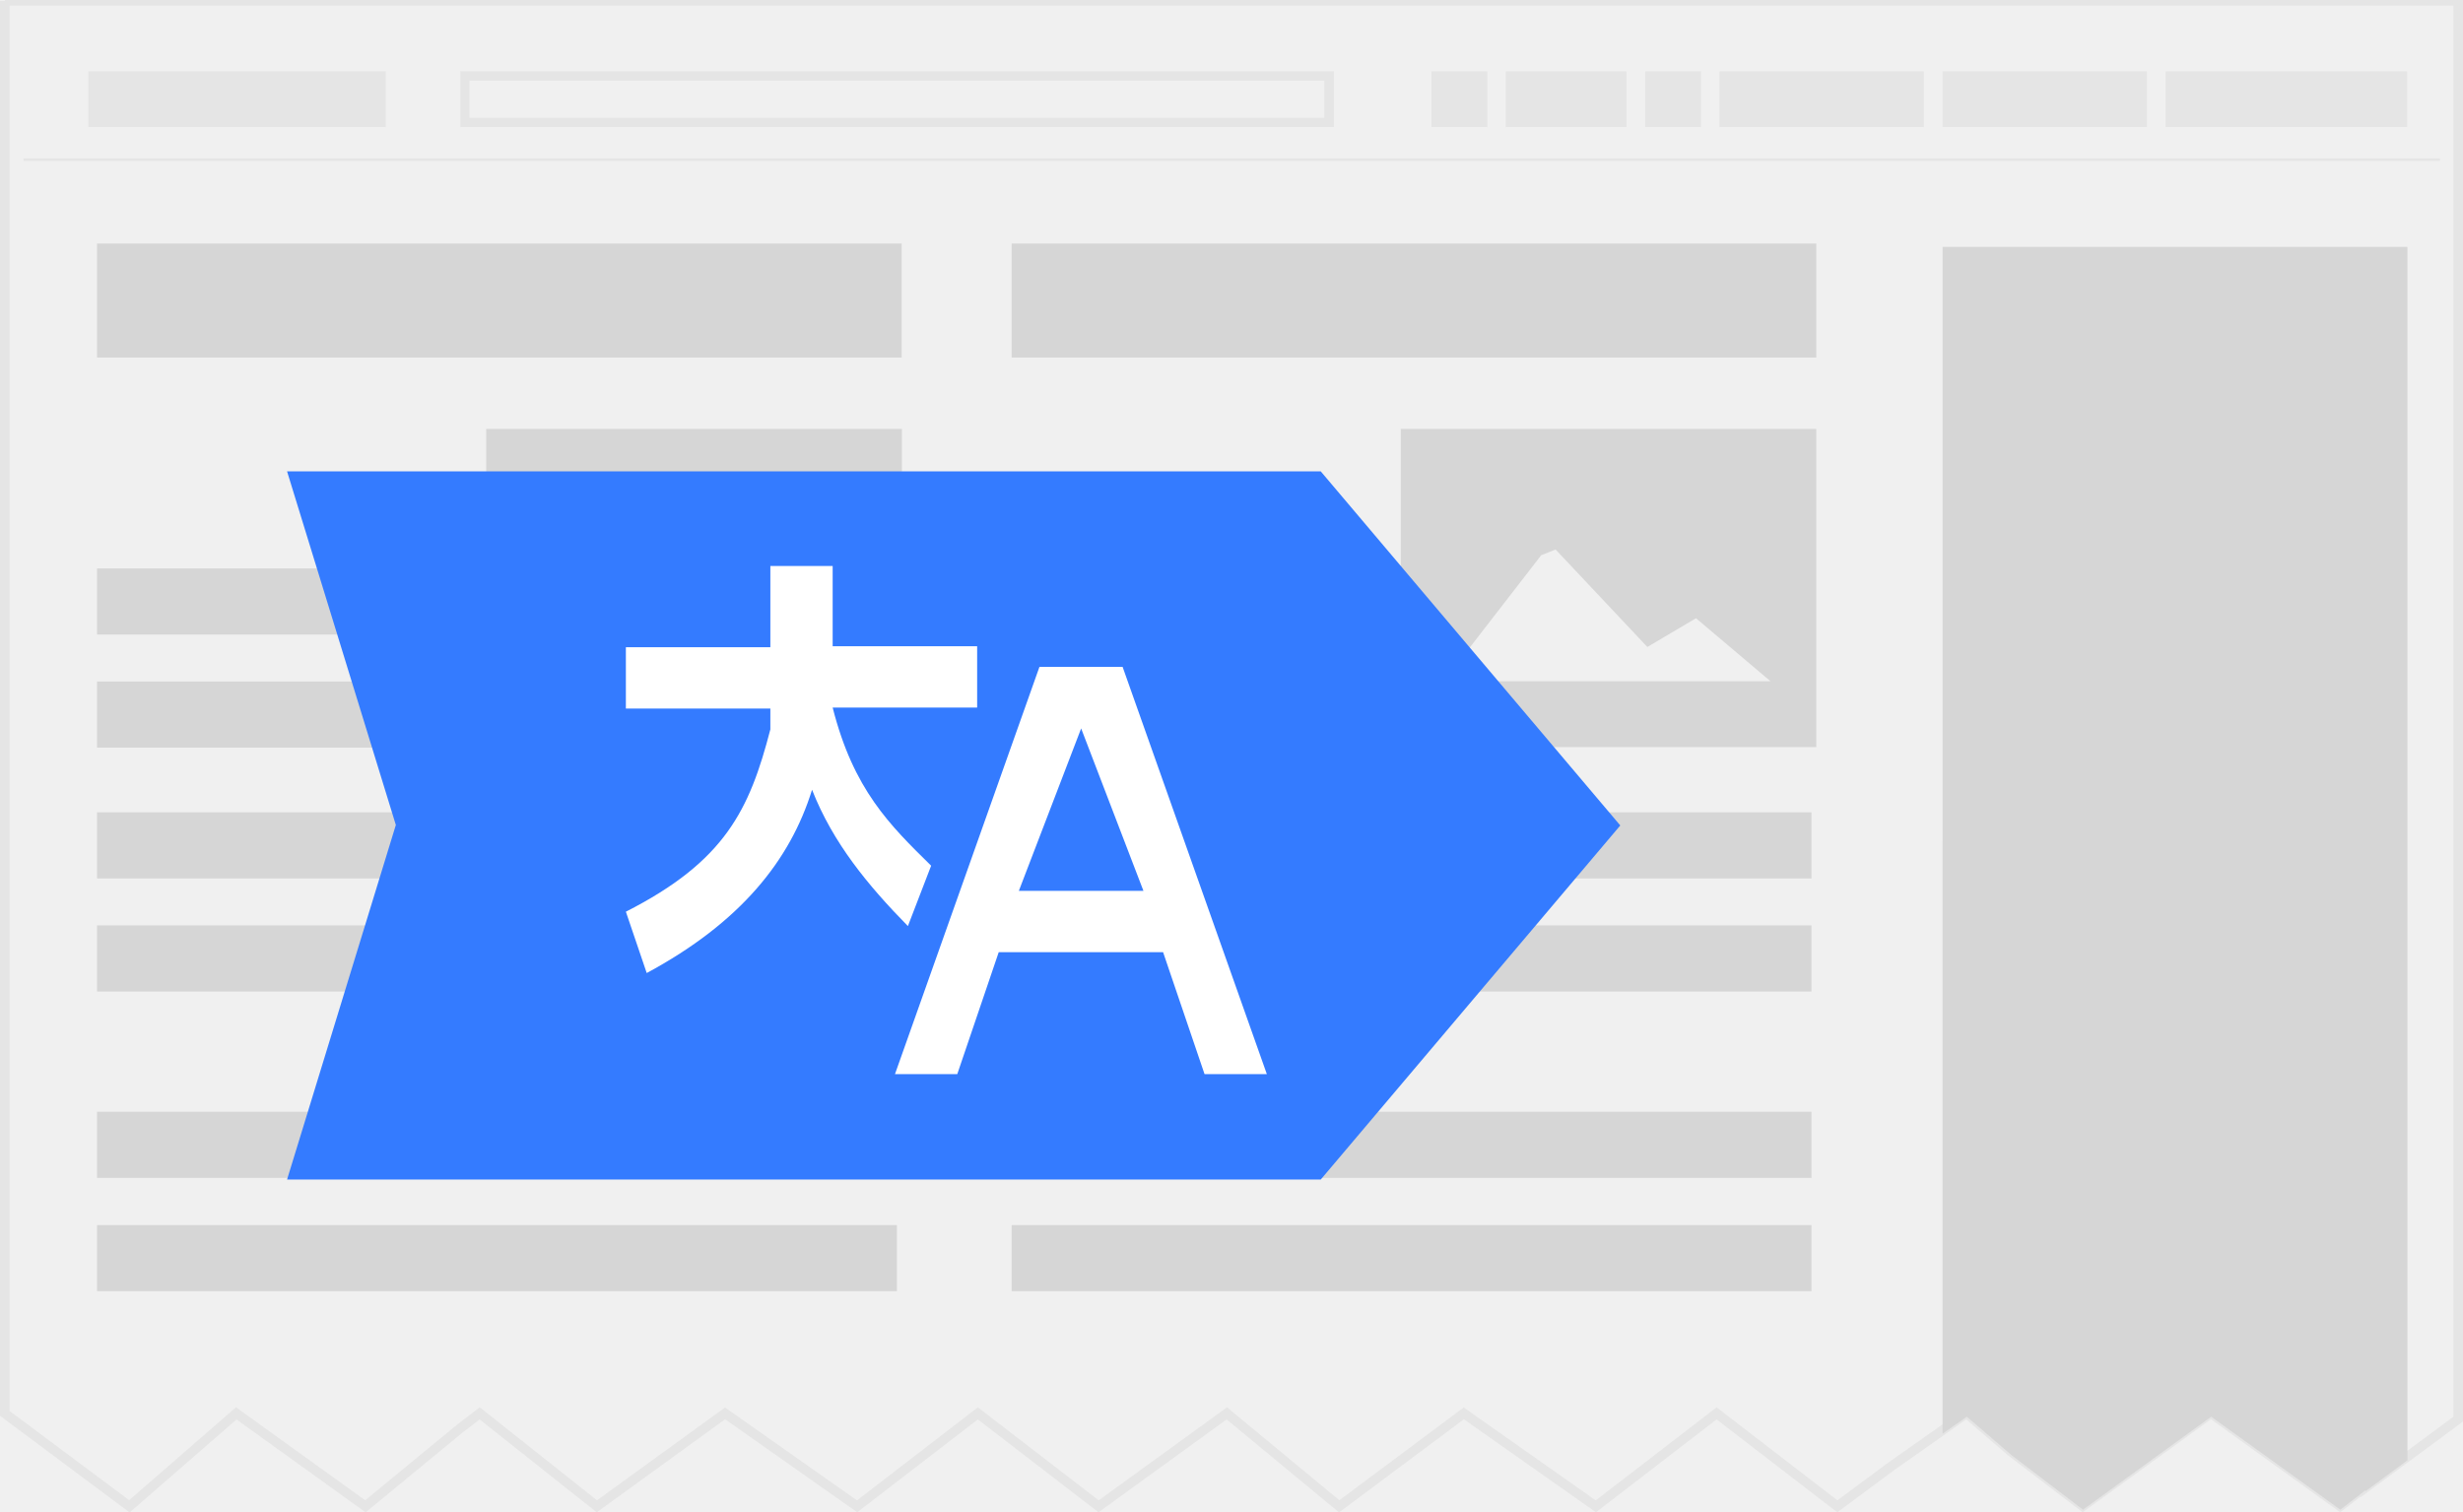
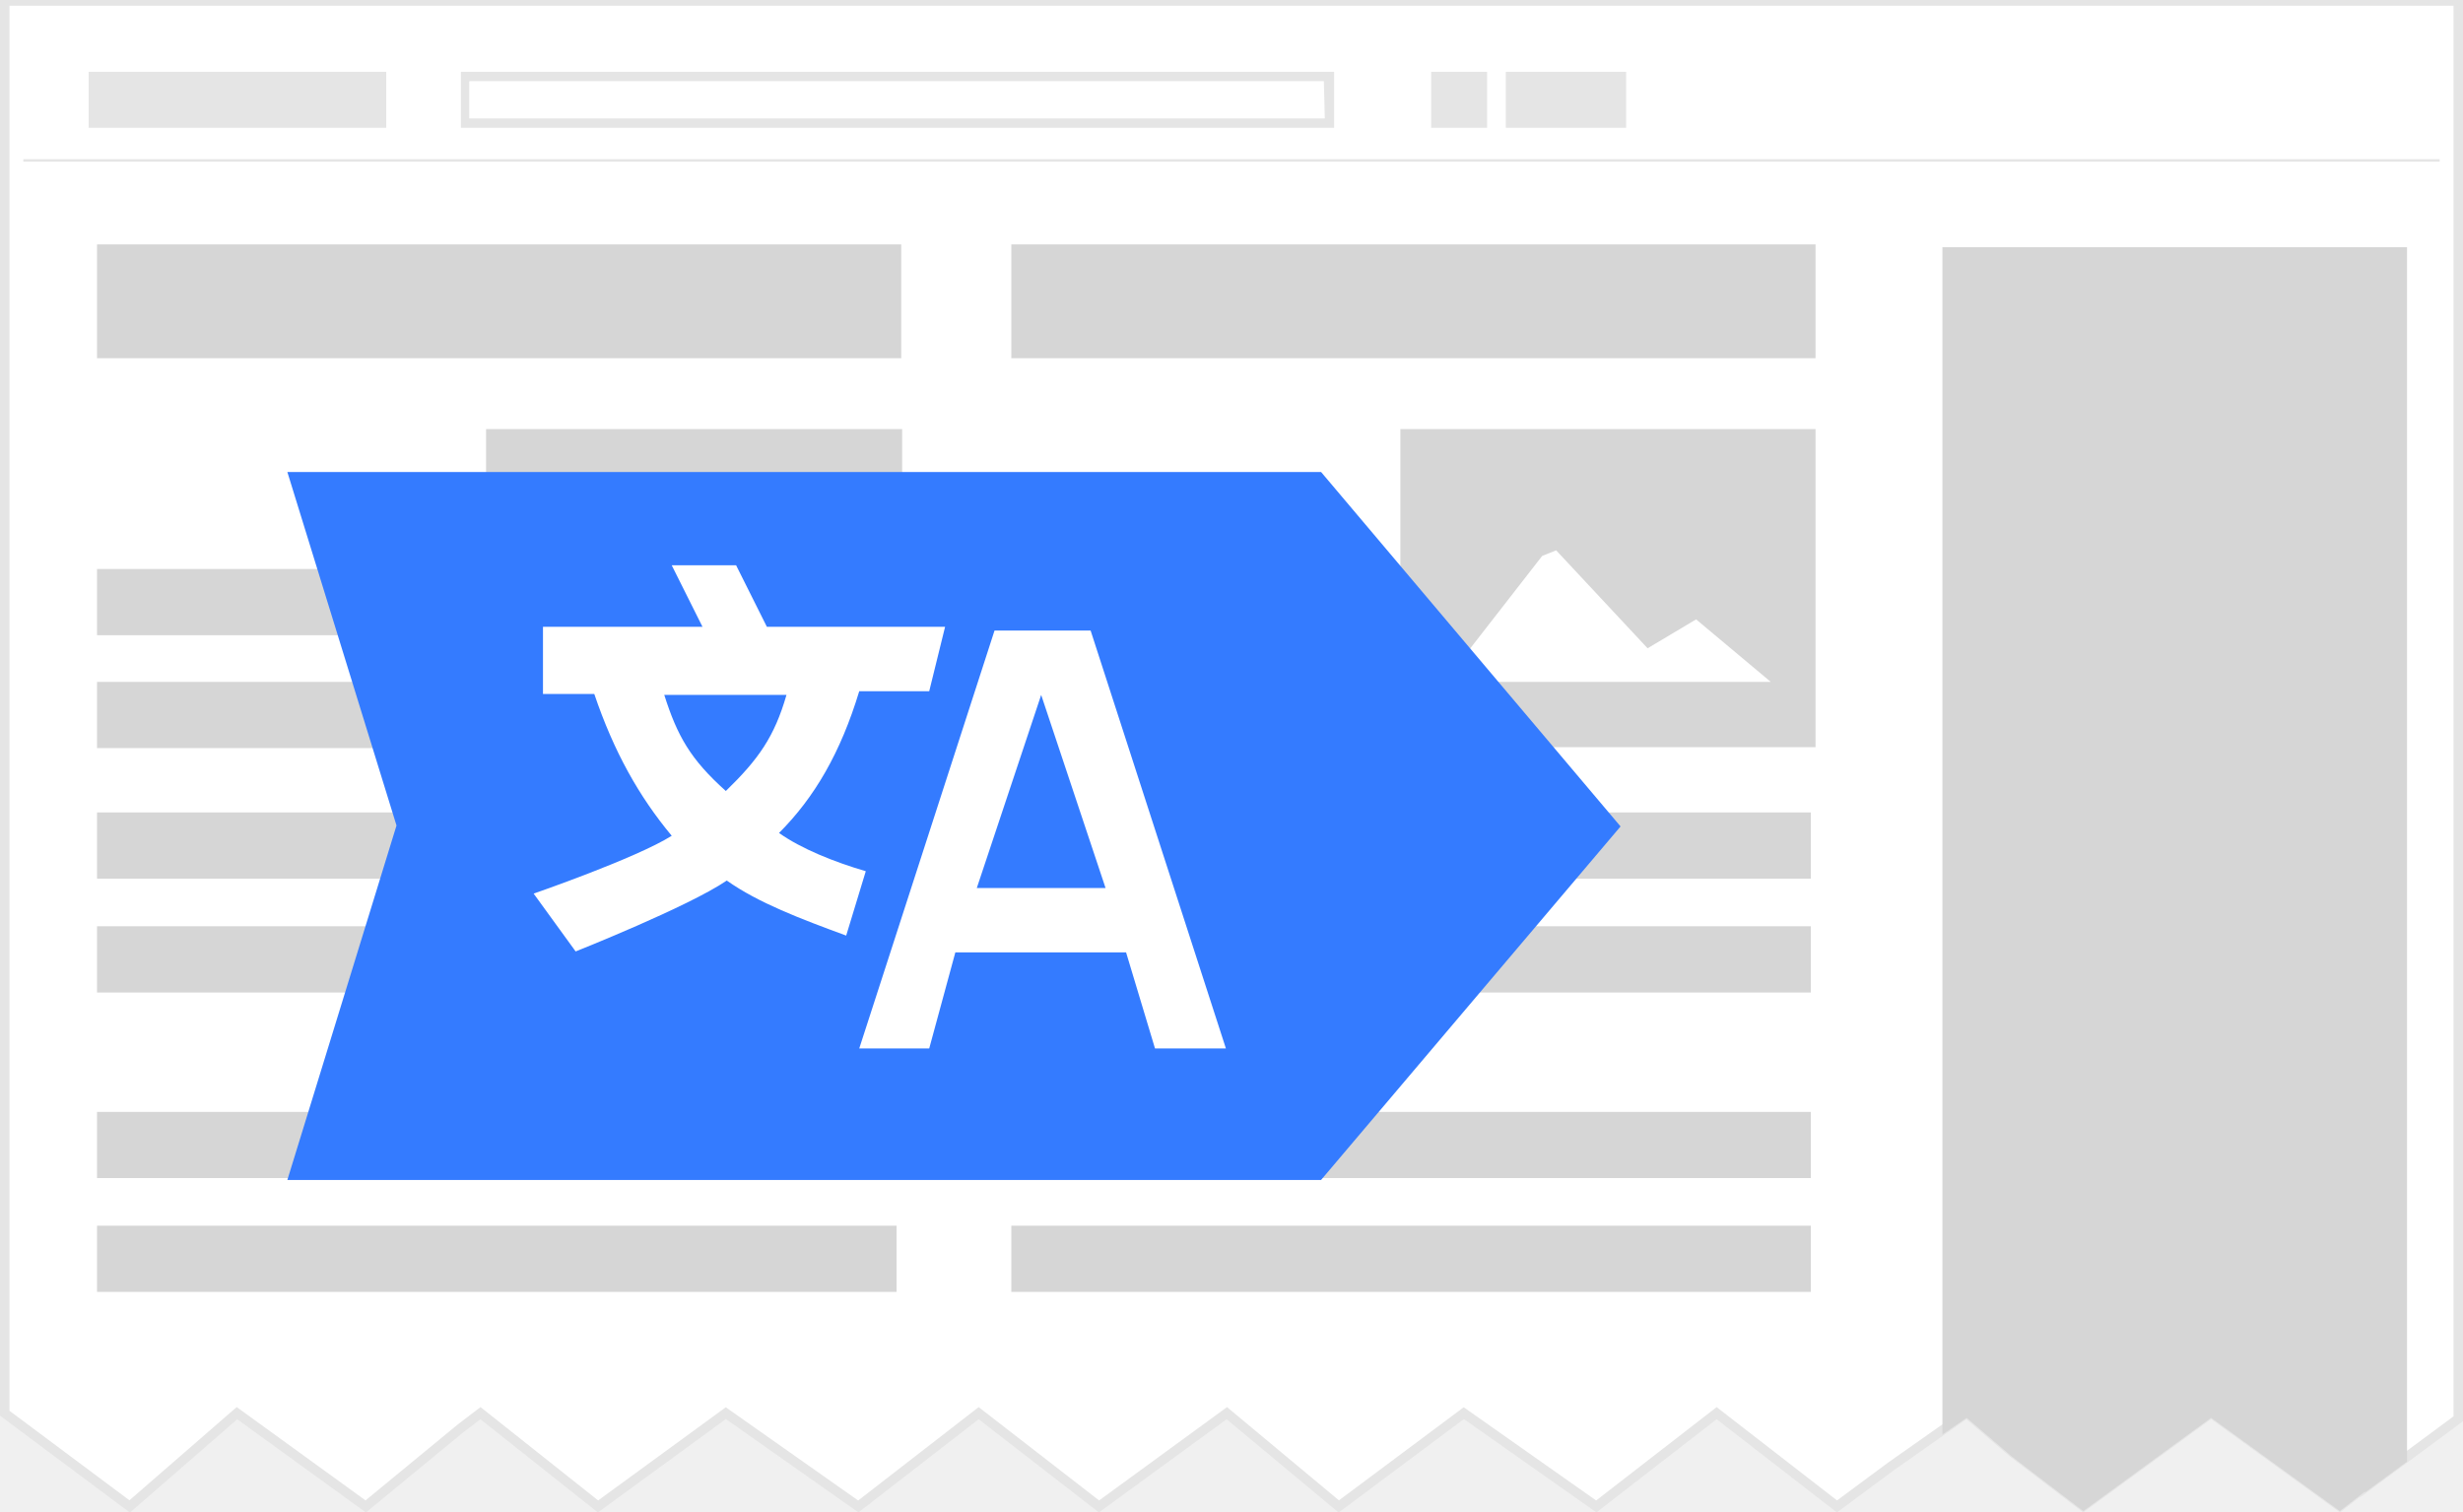
- <svg xmlns="http://www.w3.org/2000/svg" viewBox="0 0 264 162" width="264" height="162">
-   <path d="M184.304 7.643h21.908v5.984h-21.908zm47.823 0h25.889v5.984h-25.889zm-55.784 0h5.984v5.984h-5.984zm31.873 0h21.908v5.984h-21.908z" id="tools" fill="#e5e5e5" />
-   <path stroke-miterlimit="10" d="M.514.092v151.43l13.355 9.965 11.455-9.965 13.843 9.965 10.171-8.373 2.08-1.592 12.559 9.965 13.741-9.965 14.152 9.965 12.944-9.965 12.944 9.965 13.741-9.965 12.046 9.965 13.355-9.965 14.152 9.965 12.944-9.965 12.944 9.965 5.779-4.289 8.065-5.676 4.88 4.186 7.577 5.779 13.741-9.965 13.843 9.965 2.697-2.08v.103l9.965-7.371v-152.046h-262.973z" id="page" stroke="#e5e5e5" stroke-width="1.027" fill="none" />
-   <path d="M142.98 7.643h-93.642v5.984h93.642v-5.984zm-1.002 4.983h-91.664v-3.981h91.638v3.981zm19.417-4.983h12.944v5.984h-12.944zm-151.918 0h31.873v5.984h-31.873zm143.956 0h5.984v5.984h-5.984z" id="search" fill="#e5e5e5" />
-   <path d="M2.517 17.12h259.017" id="path10" fill="#e5e5e5" stroke="#e5e5e5" stroke-width=".257" />
-   <path d="M10.402 26.109h86.245v12.225h-86.245zm41.71 19.879v34.108h44.561v-34.108h-44.561zm39.63 27.045h-35.007l10.453-13.509 1.541-.616 9.837 10.453 5.214-3.082 7.962 6.755zm-81.339 14.049h85.731v7.089h-85.731zm0 12.123h85.731v7.089h-85.731zm0-38.268h34.724v7.089h-34.724zm0 12.123h34.724v7.089h-34.724zm0 46.127h85.731v7.089h-85.731zm0 12.148h85.731v7.089h-85.731z" id="path14" fill="#d6d6d6" />
-   <path d="M108.435 26.109h86.245v12.225h-86.245zm41.71 19.879v34.108h44.535v-34.108h-44.535zm39.63 27.045h-35.032l10.453-13.509 1.541-.616 9.837 10.453 5.214-3.082 7.988 6.755zm-81.339 14.049h85.731v7.089h-85.731zm0 12.123h85.731v7.089h-85.731zm0-38.268h34.724v7.089h-34.724zm0 12.123h34.724v7.089h-34.724zm0 46.127h85.731v7.089h-85.731zm0 12.148h85.731v7.089h-85.731z" id="path18" fill="#d6d6d6" />
-   <path d="M208.216 153.704l2.594-1.824 4.88 4.186 7.577 5.779 13.741-9.965 13.843 9.965 2.697-2.08v.103l4.495-3.313v-130.087h-49.826z" id="controlBar" fill="#d6d6d6" />
-   <g id="cxlogo">
-     <path id="path3000" d="M141.567 126.454h-110.798l11.66-38.011-11.66-37.909h110.798l32.104 37.96z" fill="#347bff" />
-     <path id="path24" d="M99.806 92.809c-4.443-4.366-8.321-8.142-10.556-16.951h15.487v-6.575h-15.487v-8.604h-6.678v8.707h-15.487v6.575h15.487v2.234c-2.234 8.604-4.828 14.126-15.487 19.545l2.234 6.575c10.068-5.419 15.384-12.097 17.722-19.648 2.234 5.702 6.01 10.273 10.273 14.614l2.491-6.472zm20.521-21.317h-8.912l-15.487 43.662h6.678l4.443-13.073h17.619l4.443 13.073h6.678l-15.461-43.662zm-11.121 24.014l6.678-17.413 6.678 17.413h-13.355z" fill="#fff" />
+ <svg xmlns="http://www.w3.org/2000/svg" viewBox="-288 514.5 264 162" width="264" height="162">
+   <style type="text/css" id="style3" />
+   <path d="M-103.7 522.2h21.9v6h-21.9v-6zm47.8 0h25.9v6h-25.9v-6zm-55.8 0h6v6h-6v-6zm31.9 0h21.9v6h-21.9v-6z" id="tools" fill="#e5e5e5" />
+   <path d="M-287.5 514.6v151.4l13.4 10 11.5-10 13.8 10 10.2-8.4 2.1-1.6 12.6 10 13.7-10 14.2 10 12.9-10 12.9 10 13.7-10 12 10 13.4-10 14.2 10 12.9-10 12.9 10 5.8-4.3 8.1-5.7 4.9 4.2 7.6 5.8 13.7-10 13.8 10 2.7-2.1v.1l10-7.4v-152h-263z" id="page" fill="#fff" stroke="#e5e5e5" stroke-width="1.027" stroke-miterlimit="10" />
+   <path d="M-145 522.2h-93.6v6h93.6v-6zm-1 5h-91.7v-4h91.6l.1 4zm19.4-5h12.9v6h-12.9v-6zm-151.9 0h31.9v6h-31.9v-6zm143.9 0h6v6h-6v-6z" id="search" fill="#e5e5e5" />
+   <path d="M-285.5 531.7h259" id="path10" fill="#e5e5e5" stroke="#e5e5e5" stroke-width=".257" />
+   <path d="M-277.6 540.7h86.2v12.2h-86.2v-12.2zm41.7 19.8v34.1h44.6v-34.1h-44.6zm39.6 27.1h-35l10.5-13.5 1.5-.6 9.8 10.5 5.2-3.1 8 6.7zm-81.3 14h85.7v7.1h-85.7v-7.1zm0 12.2h85.7v7.1h-85.7v-7.1zm0-38.3h34.7v7.1h-34.7v-7.1zm0 12.1h34.7v7.1h-34.7v-7.1zm0 46.1h85.7v7.1h-85.7v-7.1zm0 12.2h85.7v7.1h-85.7v-7.1z" id="path14" fill="#d6d6d6" />
+   <path d="M-179.6 540.7h86.2v12.2h-86.2v-12.2zm41.7 19.8v34.1h44.5v-34.1h-44.5zm39.7 27.1h-35l10.5-13.5 1.5-.6 9.8 10.5 5.2-3.1 8 6.7zm-81.4 14h85.7v7.1h-85.7v-7.1zm0 12.2h85.7v7.1h-85.7v-7.1zm0-38.3h34.7v7.1h-34.7v-7.1zm0 12.1h34.7v7.1h-34.7v-7.1zm0 46.1h85.7v7.1h-85.7v-7.1zm0 12.2h85.7v7.1h-85.7v-7.1z" id="path18" fill="#d6d6d6" />
+   <path d="M-79.8 668.3l2.6-1.8 4.9 4.2 7.6 5.8 13.7-10 13.8 10 2.7-2.1v.1l4.5-3.3v-130.2h-49.8v127.3z" id="controlBar" fill="#d6d6d6" />
+   <path d="M-146.4 641h-110.8l11.7-38-11.7-37.9h110.8l32.1 38-32.1 37.9z" id="path3000" fill="#347bff" />
+   <g id="g14" fill="#fff">
+     <path d="M-188.4 626.9l2.8-10.3h18.3l3.1 10.3h7.6l-14.5-44.8h-10.3l-14.5 44.8h7.5zm12-37.9l6.9 20.7h-13.8l6.9-20.7z" id="path16" />
+     <path d="M-188.4 588.6l1.7-6.9h-19.1l-3.3-6.6h-6.9l3.3 6.6h-17.1v7.2h5.5c2.1 6.2 4.8 11 8.3 15.2-3.8 2.4-14.8 6.2-14.8 6.2l4.5 6.2s12.1-4.8 16.2-7.6c3.4 2.4 7.9 4.1 12.8 5.9l2.1-6.9c-3.4-1-6.9-2.4-9.3-4.1 3.8-3.8 6.6-8.6 8.6-15.2h7.5zm-21.8 10.7c-3.8-3.4-5.2-5.9-6.6-10.3h13.1c-1.3 4.5-3 6.9-6.5 10.3z" id="path19" />
  </g>
</svg>
